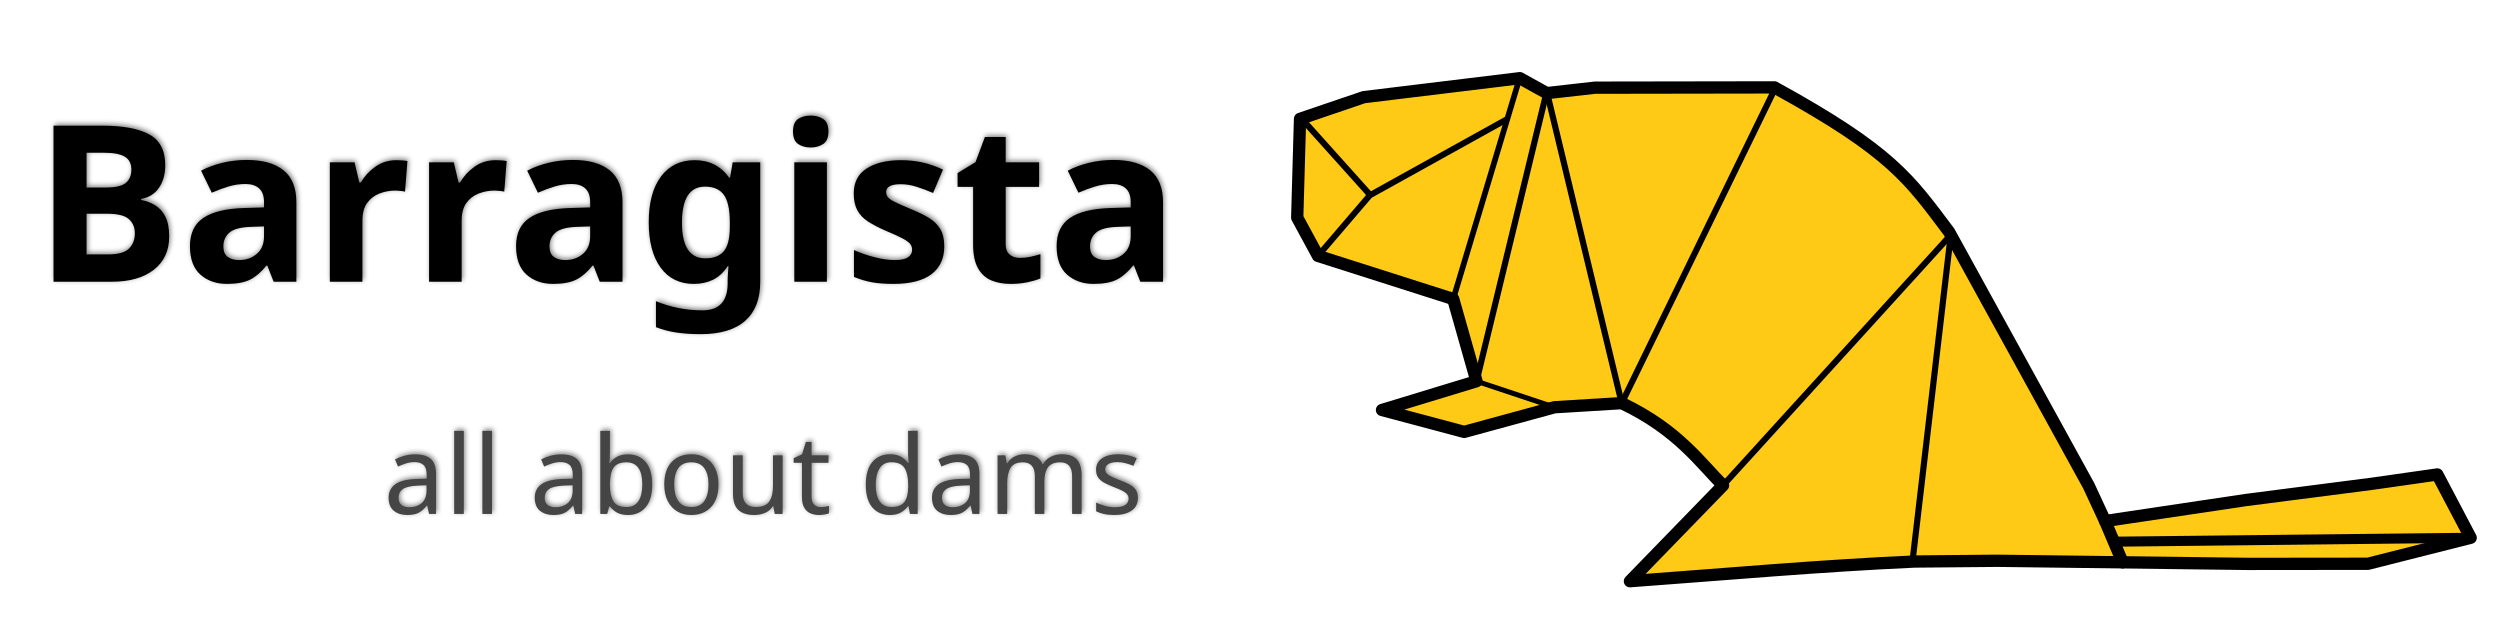
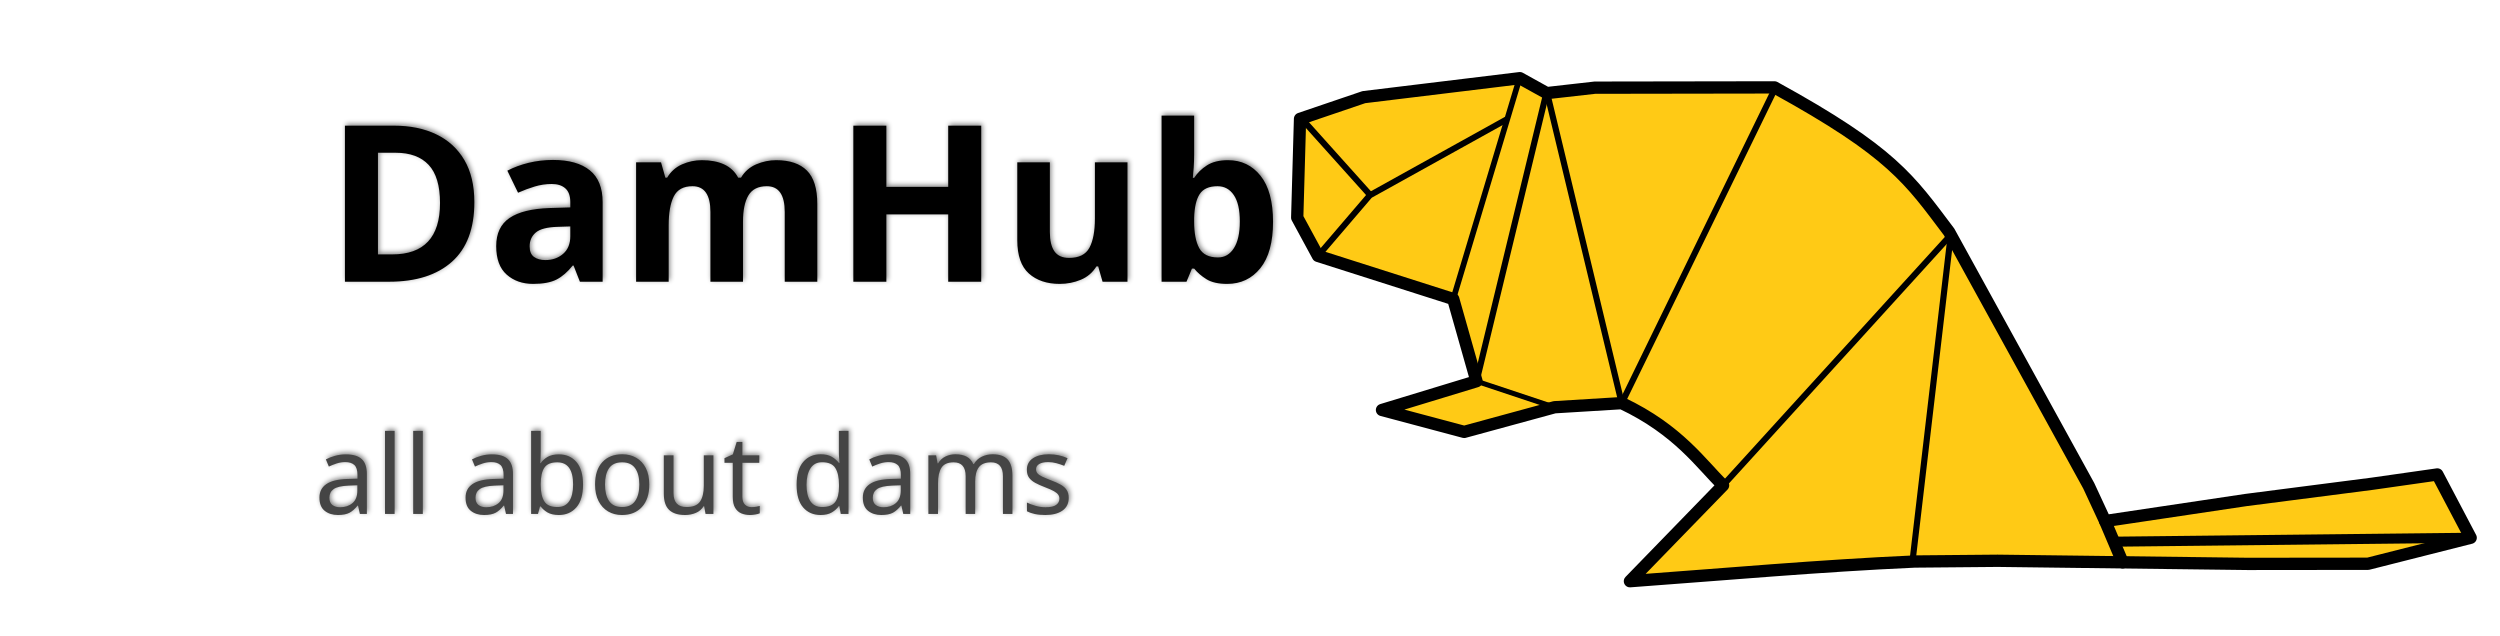
<svg xmlns="http://www.w3.org/2000/svg" xmlns:xlink="http://www.w3.org/1999/xlink" version="1.1" width="1220" height="310" viewBox="0 0 1220 310" id="svg11">
  <defs id="defs11">
    <linearGradient id="linearGradient264">
      <stop style="stop-color:#ffcc00;stop-opacity:1;" offset="0" id="stop264" />
      <stop style="stop-color:#ffcc00;stop-opacity:0;" offset="1" id="stop265" />
    </linearGradient>
    <linearGradient id="swatch226">
      <stop style="stop-color:#000000;stop-opacity:1;" offset="0" id="stop226" />
    </linearGradient>
    <linearGradient xlink:href="#linearGradient264" id="linearGradient2" gradientUnits="userSpaceOnUse" x1="35.743" y1="932.026" x2="420.768" y2="932.026" />
    <linearGradient xlink:href="#linearGradient264" id="linearGradient3" gradientUnits="userSpaceOnUse" x1="35.743" y1="932.026" x2="420.768" y2="932.026" />
    <linearGradient xlink:href="#linearGradient264" id="linearGradient4" gradientUnits="userSpaceOnUse" x1="35.743" y1="932.026" x2="420.768" y2="932.026" />
    <linearGradient xlink:href="#linearGradient264" id="linearGradient5" gradientUnits="userSpaceOnUse" x1="35.743" y1="932.026" x2="420.768" y2="932.026" />
    <linearGradient xlink:href="#linearGradient264" id="linearGradient6" gradientUnits="userSpaceOnUse" x1="35.743" y1="932.026" x2="420.768" y2="932.026" />
    <linearGradient xlink:href="#linearGradient264" id="linearGradient7" gradientUnits="userSpaceOnUse" x1="35.743" y1="932.026" x2="420.768" y2="932.026" />
    <linearGradient xlink:href="#linearGradient264" id="linearGradient8" gradientUnits="userSpaceOnUse" x1="35.743" y1="932.026" x2="420.768" y2="932.026" />
    <linearGradient xlink:href="#linearGradient264" id="linearGradient9" gradientUnits="userSpaceOnUse" x1="35.743" y1="932.026" x2="420.768" y2="932.026" />
    <linearGradient xlink:href="#linearGradient264" id="linearGradient10" gradientUnits="userSpaceOnUse" x1="35.743" y1="932.026" x2="420.768" y2="932.026" />
    <filter style="color-interpolation-filters:sRGB" id="filter207" x="-0.005" y="-0.034" width="1.012" height="1.061">
      <feFlood result="flood" in="SourceGraphic" flood-opacity="0.498" flood-color="rgb(0,0,0)" id="feFlood206" />
      <feGaussianBlur result="blur" in="SourceGraphic" stdDeviation="1.3" id="feGaussianBlur206" />
      <feOffset result="offset" in="blur" dx="0.6" dy="-0.8" id="feOffset206" />
      <feComposite result="comp1" operator="in" in="flood" in2="offset" id="feComposite206" />
      <feComposite result="comp2" operator="over" in="SourceGraphic" in2="comp1" id="feComposite207" />
    </filter>
    <filter style="color-interpolation-filters:sRGB" id="filter213" x="-0.008" y="-0.098" width="1.017" height="1.176">
      <feFlood result="flood" in="SourceGraphic" flood-opacity="0.498" flood-color="rgb(0,0,0)" id="feFlood211" />
      <feGaussianBlur result="blur" in="SourceGraphic" stdDeviation="1.3" id="feGaussianBlur211" />
      <feOffset result="offset" in="blur" dx="0.6" dy="-0.8" id="feOffset211" />
      <feComposite result="comp1" operator="in" in="flood" in2="offset" id="feComposite212" />
      <feComposite result="comp2" operator="over" in="SourceGraphic" in2="comp1" id="feComposite213" />
    </filter>
  </defs>
  <g id="g22" style="display:inline" transform="translate(4.571818,408.3102)">
    <path style="display:inline;mix-blend-mode:normal;fill:#ffca15;fill-opacity:1;stroke:#000000;stroke-width:7.216;stroke-linecap:round;stroke-linejoin:round;stroke-miterlimit:16.2;stroke-dasharray:none;stroke-opacity:1;paint-order:normal" d="m -946.422,588.033 -12.183,-22.467 1.653,-57.968 37.455,-12.733 91.555,-11.133 15.816,8.769 28.219,-3.191 105.373,-0.17 c 69.247,38.04 79.183,53.894 102.498,84.812 l 81.955,148.992 9.602,20.701 82.583,-12.333 74.331,-9.585 38.057,-5.426 19.567,37.152 -60.245,15.257 -70.616,0.077 -146.798,-1.829 -48.604,0.437 c -55.669,2.48 -111.493,7.496 -167.142,11.552 l 54.665,-56.273 c -12.646,-12.195 -25.972,-32.382 -59.489,-48.234 l -39.391,2.412 -53.058,14.47 -24.117,-6.431 -24.117,-6.431 55.469,-16.882 v 0 l -13.666,-48.234 z" id="path15-2-9-7-4" transform="matrix(0.8315286,0,0,0.8315286,1425.577,-772.399)" />
    <path style="display:inline;mix-blend-mode:normal;fill:#facc15;fill-opacity:1;fill-rule:nonzero;stroke:#000000;stroke-width:6;stroke-linecap:round;stroke-linejoin:miter;stroke-dasharray:none;stroke-opacity:1;paint-order:normal" d="m -378.812,-154.038 4.273,10.073 4.273,10.073" id="path264-4" transform="translate(1401.53)" />
    <g id="g172-4-2-8-2" style="display:inline;mix-blend-mode:normal;fill:url(#linearGradient10);stroke:#000000;stroke-width:3.608;stroke-dasharray:none;stroke-opacity:1" transform="matrix(0.8315286,0,0,0.8315286,599.0281,-1026.957)">
      <path style="fill:url(#linearGradient2);fill-opacity:1;stroke:#000000;stroke-width:3.346;stroke-linecap:round;stroke-linejoin:round;stroke-dasharray:none;stroke-opacity:1;paint-order:stroke markers fill" d="M 165.784,790.255 126.96,919.475" id="path16-1-1-6-4" />
      <path style="fill:url(#linearGradient3);fill-opacity:1;stroke:#000000;stroke-width:3.608;stroke-linecap:round;stroke-linejoin:round;stroke-dasharray:none;stroke-opacity:1;paint-order:stroke markers fill" d="M 181.627,798.572 140.627,967.709" id="path17-4-8-4-53" />
      <path style="fill:url(#linearGradient4);fill-opacity:1;stroke:#000000;stroke-width:2.966;stroke-linecap:round;stroke-linejoin:round;stroke-dasharray:none;stroke-opacity:1;paint-order:stroke markers fill" d="m 140.627,967.709 45.822,15.274" id="path18-0-3-0-7" />
      <path style="fill:url(#linearGradient5);fill-opacity:1;stroke:#000000;stroke-width:3.608;stroke-linecap:round;stroke-linejoin:round;stroke-dasharray:none;stroke-opacity:1;paint-order:stroke markers fill" d="M 315.771,796.054 225.84,980.572" id="path19-1-4-2-3" />
      <path style="fill:url(#linearGradient6);fill-opacity:1;stroke:#000000;stroke-width:3.608;stroke-linecap:round;stroke-linejoin:round;stroke-dasharray:none;stroke-opacity:1;paint-order:stroke markers fill" d="M 285.329,1028.806 418.964,881.883" id="path20-7-7-9-7" />
      <path style="fill:url(#linearGradient7);fill-opacity:1;stroke:#000000;stroke-width:3.608;stroke-linecap:round;stroke-linejoin:round;stroke-dasharray:none;stroke-opacity:1;paint-order:stroke markers fill" d="M 396.463,1073.667 418.964,881.883" id="path21-8-4-7-09" />
      <path style="fill:url(#linearGradient8);fill-opacity:1;stroke:#000000;stroke-width:3.608;stroke-linecap:round;stroke-linejoin:round;stroke-dasharray:none;stroke-opacity:1;paint-order:stroke markers fill" d="m 181.954,798.145 43.886,182.427" id="path27-5-3-4-4" />
      <path style="opacity:1;fill:url(#linearGradient9);fill-opacity:1;stroke:#000000;stroke-width:3.608;stroke-linecap:round;stroke-linejoin:round;stroke-dasharray:none;stroke-opacity:1;paint-order:stroke markers fill" d="m 37.547,813.12 40.473,45.098" id="path195-0-5-9-2" />
      <path style="opacity:1;fill:none;fill-opacity:1;stroke:#000000;stroke-width:3.563;stroke-linecap:round;stroke-linejoin:round;stroke-dasharray:none;stroke-opacity:1;paint-order:stroke markers fill" d="m 47.59,894.166 30.41,-35.542 49.104,-27.254 30.804,-17.097" id="path196-1-1-9-21" />
      <path style="opacity:1;fill:#ffcc00;fill-opacity:1;fill-rule:nonzero;stroke:#000000;stroke-width:5.893;stroke-linecap:round;stroke-linejoin:round;stroke-dasharray:none;stroke-opacity:1;paint-order:stroke markers fill" d="m -479.342,755.758 209.399,-2.305" id="path263-4-1-7" transform="translate(994.0118,306.1327)" />
    </g>
-     <g id="g19" transform="translate(1401.53)">
+     <g id="g19" transform="translate(1100)">
      <text xml:space="preserve" style="font-size:53.333px;font-family:Poppins;-inkscape-font-specification:Poppins;fill:#a9a9a9;fill-opacity:1;stroke-width:6;stroke-linecap:round;stroke-linejoin:round;stroke-miterlimit:16.2;filter:url(#filter213)" x="-1218.905" y="-157.518" id="text1">
-         <tspan id="tspan1" x="-1218.905" y="-157.518" style="font-style:normal;font-variant:normal;font-weight:500;font-stretch:normal;font-size:53.333px;font-family:Poppins;-inkscape-font-specification:'Poppins Medium';fill:#454545;fill-opacity:1">all about dams</tspan>
+         <tspan id="tspan1" x="-1173" y="-157.518" style="font-style:normal;font-variant:normal;font-weight:500;font-stretch:normal;font-size:53.333px;font-family:Poppins;-inkscape-font-specification:'Poppins Medium';fill:#454545;fill-opacity:1">
+                all about dams</tspan>
      </text>
      <text xml:space="preserve" style="font-size:106.667px;font-family:Poppins;-inkscape-font-specification:Poppins;fill:#000000;fill-opacity:1;stroke-width:6;stroke-linecap:round;stroke-linejoin:round;stroke-miterlimit:16.2;filter:url(#filter207)" x="-1389.574" y="-270.833" id="text1-1">
-         <tspan id="tspan1-2" x="-1389.574" y="-270.833" style="font-style:normal;font-variant:normal;font-weight:bold;font-stretch:normal;font-size:106.667px;font-family:Poppins;-inkscape-font-specification:'Poppins Bold';fill:#000000;fill-opacity:1">Barragista</tspan>
+         <tspan id="tspan1-2" x="-1389.574" y="-270.833" style="font-style:normal;font-variant:normal;font-weight:bold;font-stretch:normal;font-size:106.667px;font-family:Poppins;-inkscape-font-specification:'Poppins Bold';fill:#000000;fill-opacity:1">
+                DamHub</tspan>
      </text>
    </g>
    <g id="g21">
      <rect style="fill:#facc15;fill-opacity:1;fill-rule:nonzero;stroke:none;stroke-width:7.4;stroke-linecap:round;stroke-linejoin:round;stroke-dasharray:none;stroke-opacity:1;paint-order:stroke markers fill" id="rect264-4-1-2" width="40.92" height="35.153" x="1215.428" y="-443.463" />
      <rect style="fill:#facc15;fill-opacity:1;fill-rule:nonzero;stroke:none;stroke-width:7.4;stroke-linecap:round;stroke-linejoin:round;stroke-dasharray:none;stroke-opacity:1;paint-order:stroke markers fill" id="rect264-4-1-2-1" width="40.92" height="35.153" x="-45.491" y="-443.463" />
    </g>
  </g>
</svg>
